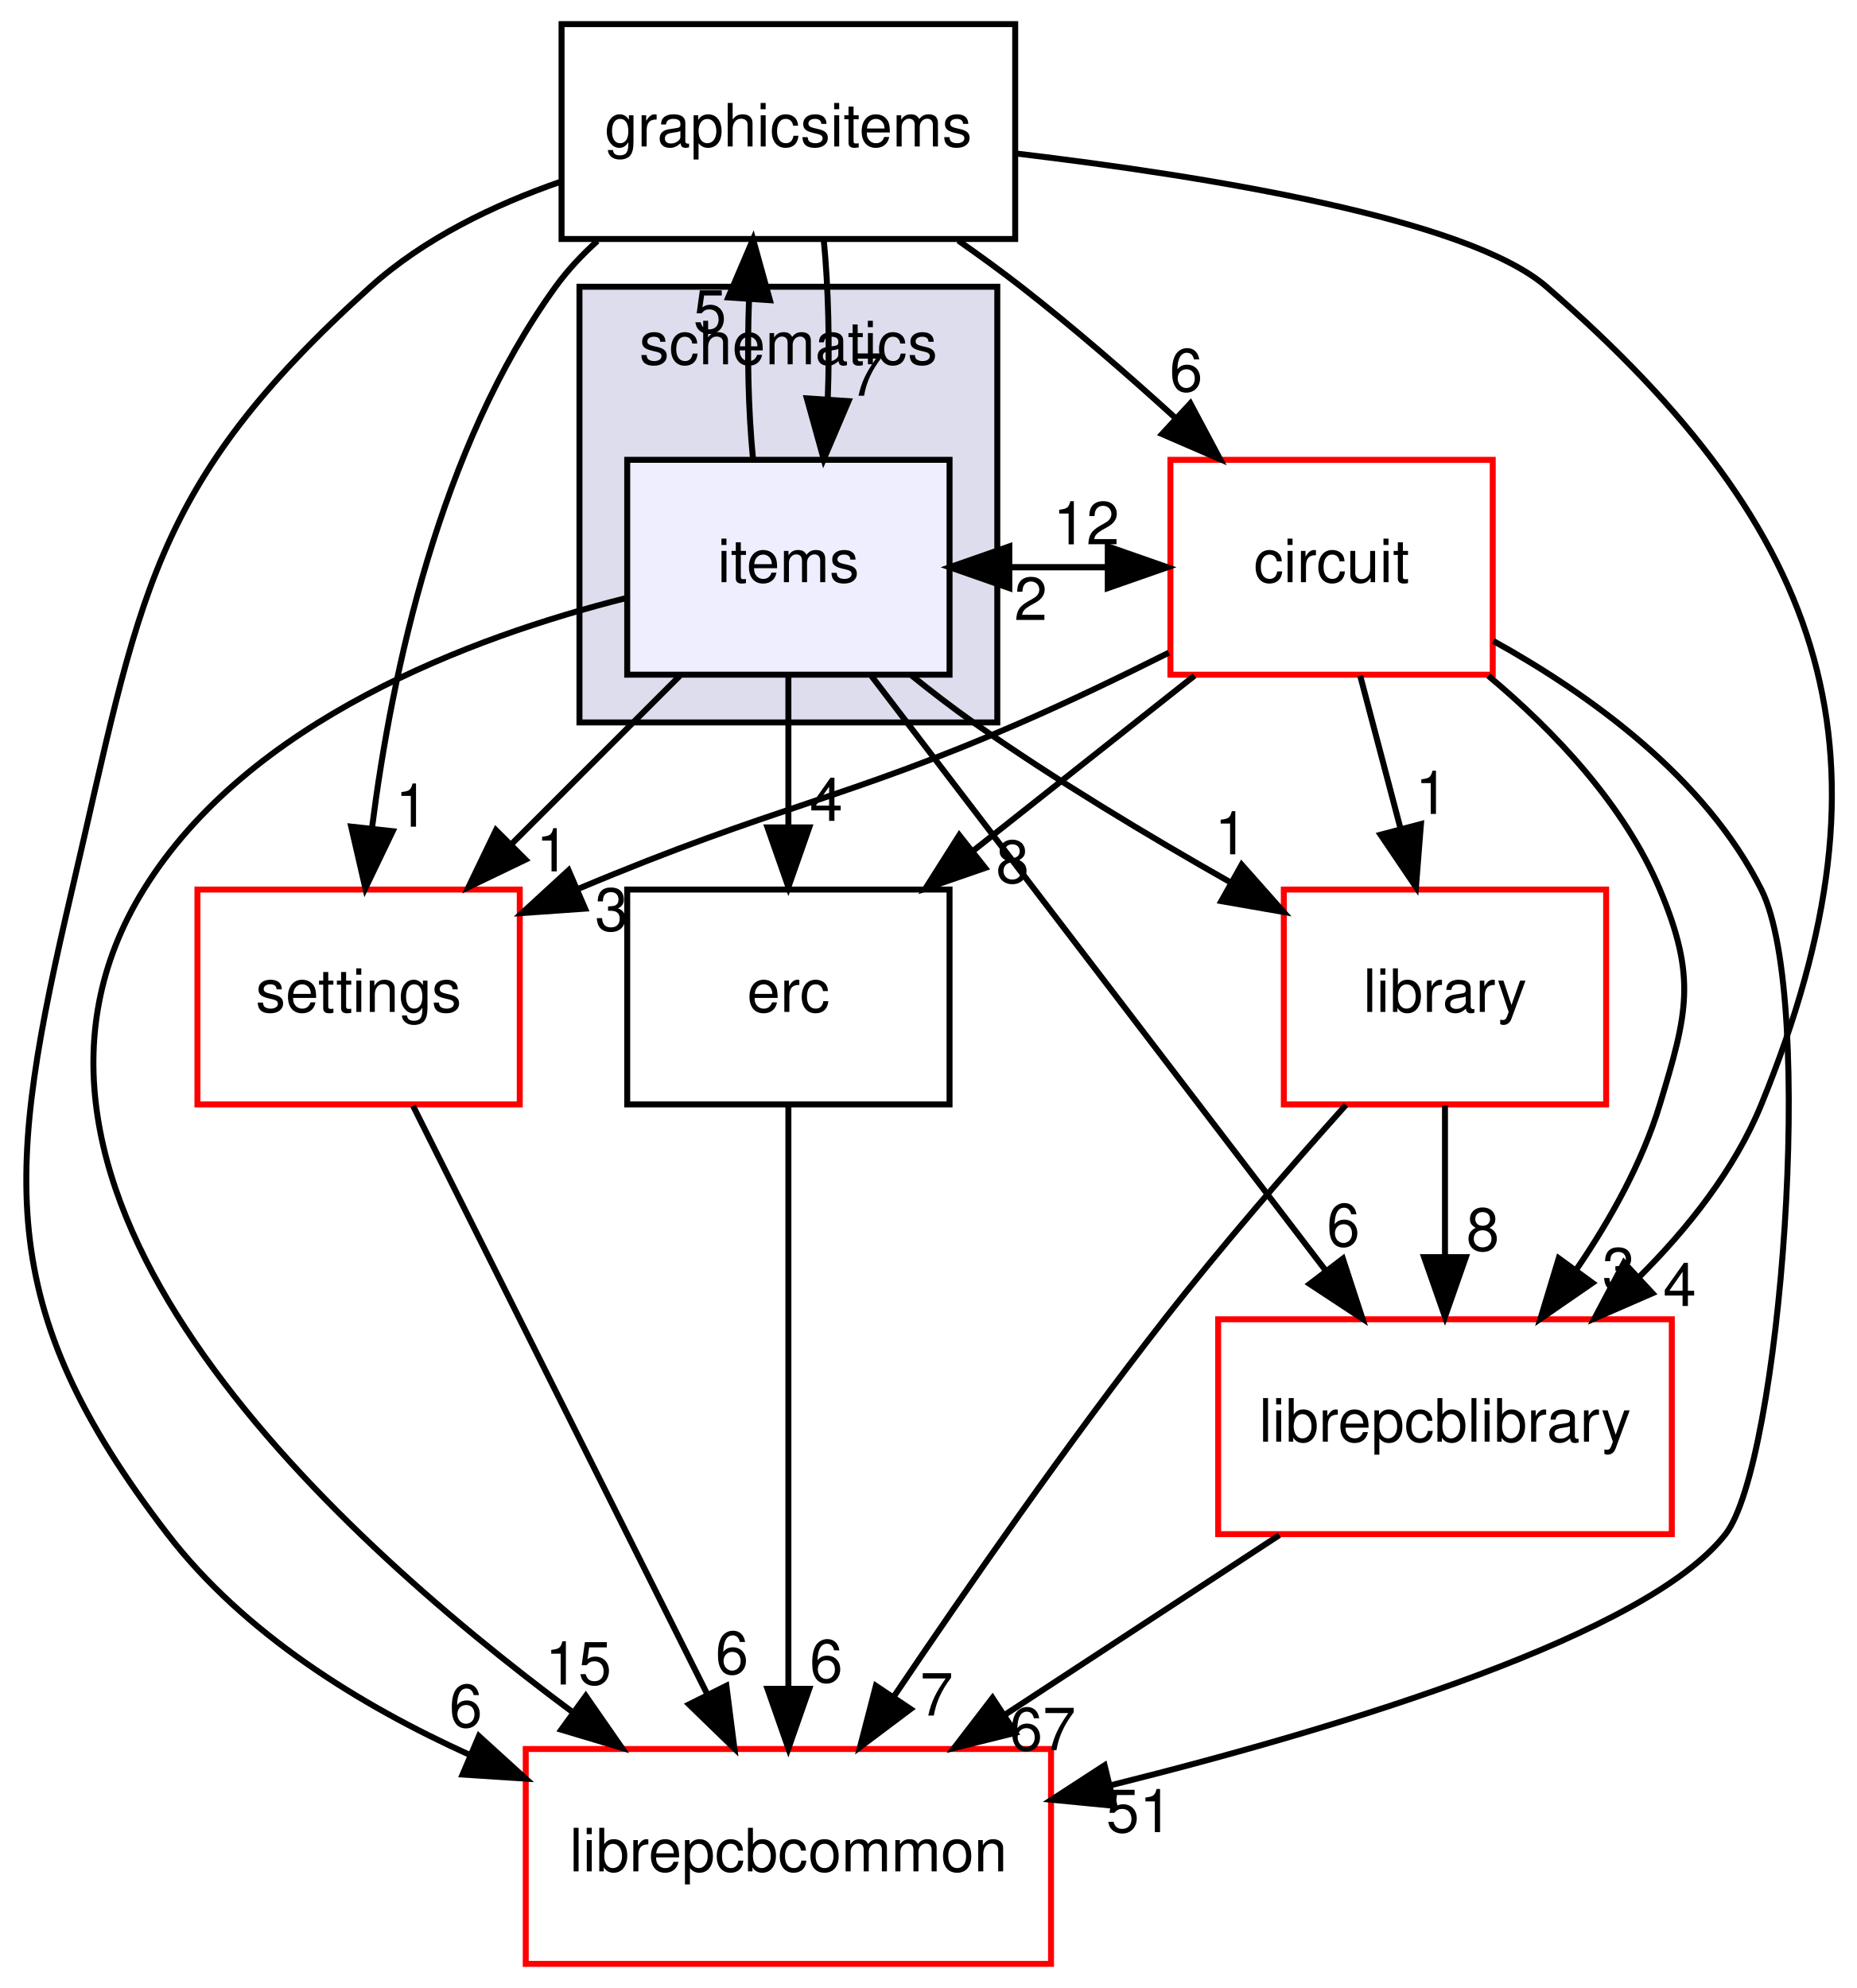
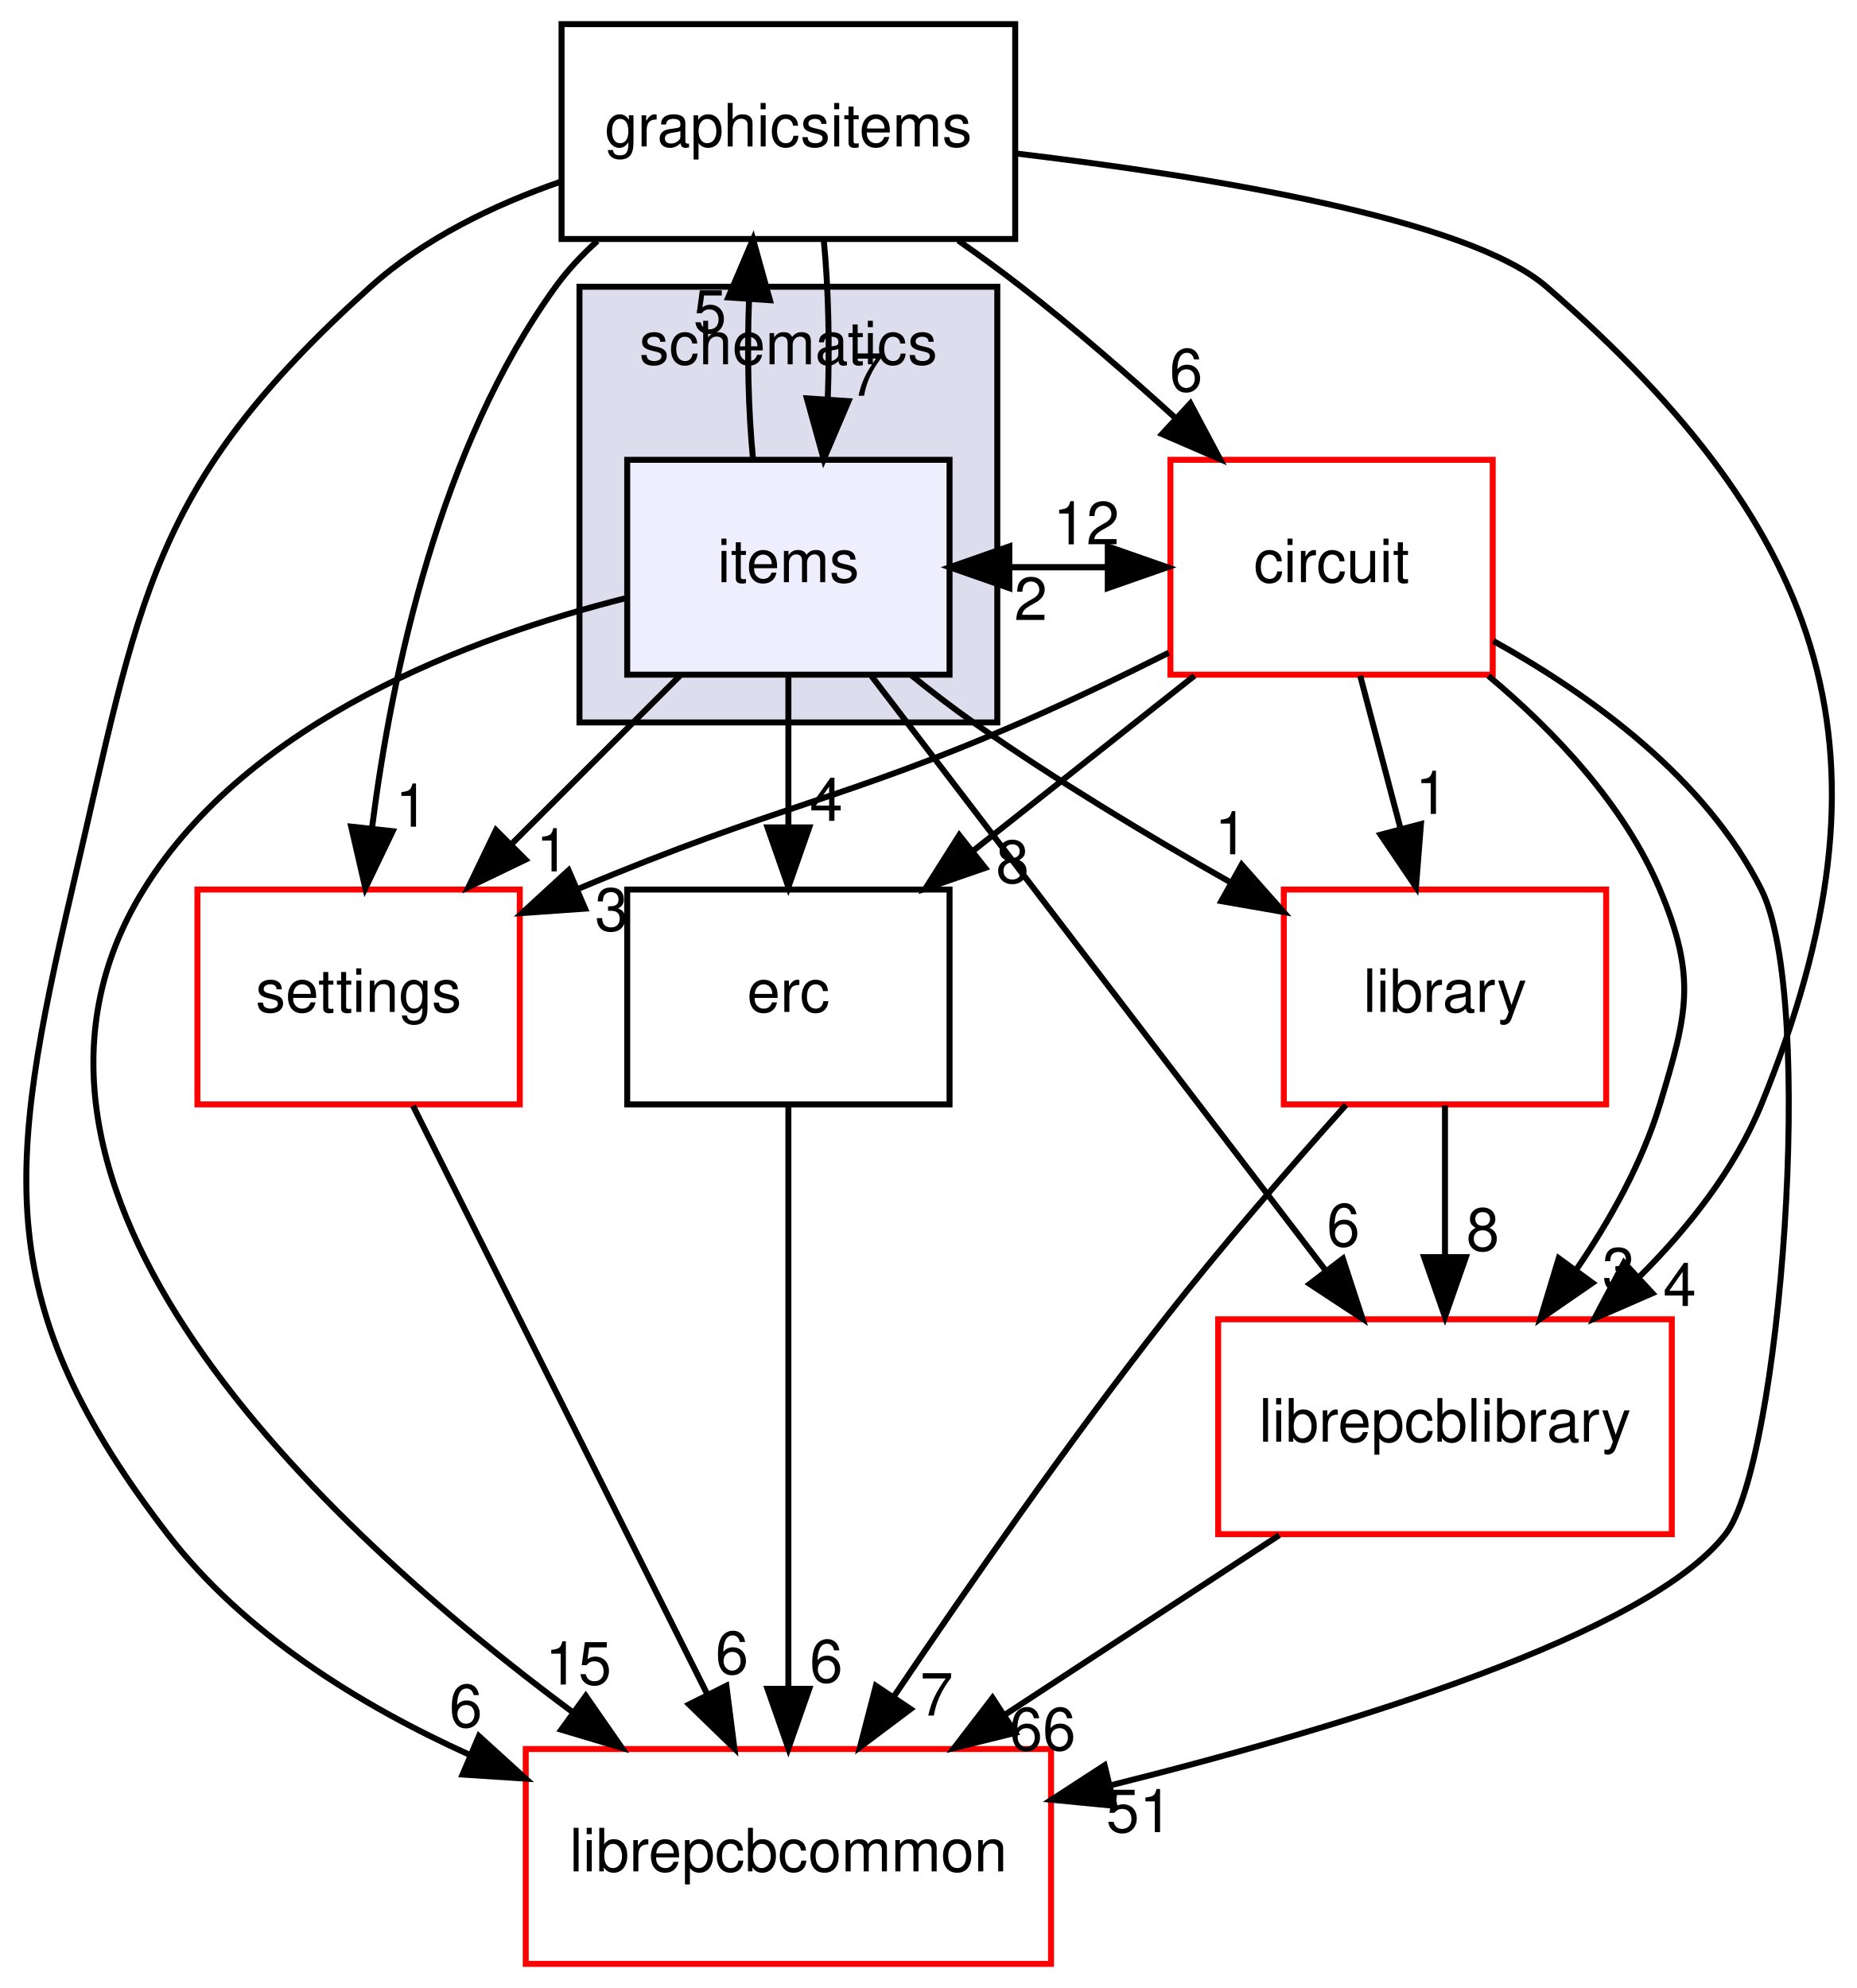
<svg xmlns="http://www.w3.org/2000/svg" xmlns:xlink="http://www.w3.org/1999/xlink" width="311pt" height="333pt" viewBox="0.00 0.00 311.08 333.00">
  <g id="graph1" class="graph" transform="scale(1 1) rotate(0) translate(4 329)">
    <polygon fill="white" stroke="white" points="-4,5 -4,-329 308.079,-329 308.079,5 -4,5" />
    <g id="graph2" class="cluster">
      <a xlink:href="dir_241cc1386c5c0b1bef760f7caec5eaf6.html" target="_top" xlink:title="schematics">
        <polygon fill="#ddddee" stroke="black" points="93.077,-208 93.077,-281 163.077,-281 163.077,-208 93.077,-208" />
        <text text-anchor="middle" x="128.077" y="-268" font-family="Helvetica,sans-Serif" font-size="10.00">schematics</text>
      </a>
    </g>
    <g id="node2" class="node">
      <a xlink:href="dir_21be9b41b80d9398b5b3aaa21774d09b.html" target="_top" xlink:title="items">
        <polygon fill="#eeeeff" stroke="black" points="155.077,-252 101.077,-252 101.077,-216 155.077,-216 155.077,-252" />
        <text text-anchor="middle" x="128.077" y="-231.5" font-family="Helvetica,sans-Serif" font-size="10.00">items</text>
      </a>
    </g>
    <g id="node3" class="node">
      <a xlink:href="dir_efc38cef2ea58e90050d02dbad2a4ede.html" target="_top" xlink:title="settings">
        <polygon fill="white" stroke="red" points="83.077,-180 29.077,-180 29.077,-144 83.077,-144 83.077,-180" />
        <text text-anchor="middle" x="56.077" y="-159.5" font-family="Helvetica,sans-Serif" font-size="10.00">settings</text>
      </a>
    </g>
    <g id="edge35" class="edge">
      <path fill="none" stroke="black" d="M109.908,-215.831C101.362,-207.285 91.021,-196.944 81.697,-187.62" />
      <polygon fill="black" stroke="black" points="84.036,-185.009 74.49,-180.413 79.086,-189.959 84.036,-185.009" />
      <a xlink:href="dir_000033_000034.html" target="_top" xlink:title="1">
        <text text-anchor="middle" x="88.586" y="-183.044" font-family="Helvetica,sans-Serif" font-size="10.00">1</text>
      </a>
    </g>
    <g id="node4" class="node">
      <a xlink:href="dir_53e852be67bbacf7d585c8dbf22c0f2a.html" target="_top" xlink:title="graphicsitems">
        <polygon fill="none" stroke="black" points="166.077,-325 90.077,-325 90.077,-289 166.077,-289 166.077,-325" />
        <text text-anchor="middle" x="128.077" y="-304.5" font-family="Helvetica,sans-Serif" font-size="10.00">graphicsitems</text>
      </a>
    </g>
    <g id="edge37" class="edge">
      <path fill="none" stroke="black" d="M122.157,-252.09C121.36,-260.169 121.137,-269.877 121.487,-278.869" />
      <polygon fill="black" stroke="black" points="118.002,-279.211 122.161,-288.955 124.987,-278.744 118.002,-279.211" />
      <a xlink:href="dir_000033_000032.html" target="_top" xlink:title="5">
        <text text-anchor="middle" x="114.93" y="-273.313" font-family="Helvetica,sans-Serif" font-size="10.00">5</text>
      </a>
    </g>
    <g id="node5" class="node">
      <a xlink:href="dir_55c01538f0a6d4fce22a43840cf48722.html" target="_top" xlink:title="librepcblibrary">
        <polygon fill="white" stroke="red" points="276.077,-108 200.077,-108 200.077,-72 276.077,-72 276.077,-108" />
        <text text-anchor="middle" x="238.077" y="-87.5" font-family="Helvetica,sans-Serif" font-size="10.00">librepcblibrary</text>
      </a>
    </g>
    <g id="edge39" class="edge">
      <path fill="none" stroke="black" d="M142.008,-215.762C161.266,-190.552 196.132,-144.91 218.143,-116.095" />
      <polygon fill="black" stroke="black" points="220.969,-118.161 224.258,-108.09 215.407,-113.912 220.969,-118.161" />
      <a xlink:href="dir_000033_000009.html" target="_top" xlink:title="6">
        <text text-anchor="middle" x="221.044" y="-120.241" font-family="Helvetica,sans-Serif" font-size="10.00">6</text>
      </a>
    </g>
    <g id="node6" class="node">
      <a xlink:href="dir_942d5ad6037b51cf25ac883dbcdd2fd7.html" target="_top" xlink:title="erc">
        <polygon fill="none" stroke="black" points="155.077,-180 101.077,-180 101.077,-144 155.077,-144 155.077,-180" />
        <text text-anchor="middle" x="128.077" y="-159.5" font-family="Helvetica,sans-Serif" font-size="10.00">erc</text>
      </a>
    </g>
    <g id="edge41" class="edge">
      <path fill="none" stroke="black" d="M128.077,-215.831C128.077,-208.131 128.077,-198.974 128.077,-190.417" />
      <polygon fill="black" stroke="black" points="131.577,-190.413 128.077,-180.413 124.577,-190.413 131.577,-190.413" />
      <a xlink:href="dir_000033_000027.html" target="_top" xlink:title="4">
        <text text-anchor="middle" x="134.416" y="-191.508" font-family="Helvetica,sans-Serif" font-size="10.00">4</text>
      </a>
    </g>
    <g id="node7" class="node">
      <a xlink:href="dir_2093dc0e773f0ae75a86b05835aba5e8.html" target="_top" xlink:title="librepcbcommon">
        <polygon fill="white" stroke="red" points="172.077,-36 84.077,-36 84.077,-1.77636e-14 172.077,-3.55271e-15 172.077,-36" />
        <text text-anchor="middle" x="128.077" y="-15.5" font-family="Helvetica,sans-Serif" font-size="10.00">librepcbcommon</text>
      </a>
    </g>
    <g id="edge43" class="edge">
      <path fill="none" stroke="black" d="M100.858,-228.829C75.018,-222.317 37.6,-208.353 20.077,-180 -10.744,-130.13 49.768,-73.476 92.005,-42.12" />
      <polygon fill="black" stroke="black" points="94.135,-44.899 100.177,-36.196 90.026,-39.232 94.135,-44.899" />
      <a xlink:href="dir_000033_000003.html" target="_top" xlink:title="15">
        <text text-anchor="middle" x="92.891" y="-46.808" font-family="Helvetica,sans-Serif" font-size="10.00">15</text>
      </a>
    </g>
    <g id="node8" class="node">
      <a xlink:href="dir_5acbb45df591e524946b8a37e2396587.html" target="_top" xlink:title="circuit">
        <polygon fill="white" stroke="red" points="246.077,-252 192.077,-252 192.077,-216 246.077,-216 246.077,-252" />
        <text text-anchor="middle" x="219.077" y="-231.5" font-family="Helvetica,sans-Serif" font-size="10.00">circuit</text>
      </a>
    </g>
    <g id="edge45" class="edge">
      <path fill="none" stroke="black" d="M155.093,-234C163.835,-234 172.578,-234 181.32,-234" />
      <polygon fill="black" stroke="black" points="181.584,-237.5 191.584,-234 181.584,-230.5 181.584,-237.5" />
      <a xlink:href="dir_000033_000024.html" target="_top" xlink:title="12">
        <text text-anchor="middle" x="177.989" y="-237.839" font-family="Helvetica,sans-Serif" font-size="10.00">12</text>
      </a>
    </g>
    <g id="node9" class="node">
      <a xlink:href="dir_a742f6d487168d8b5b2b0c4e1e29a6c2.html" target="_top" xlink:title="library">
        <polygon fill="white" stroke="red" points="265.077,-180 211.077,-180 211.077,-144 265.077,-144 265.077,-180" />
        <text text-anchor="middle" x="238.077" y="-159.5" font-family="Helvetica,sans-Serif" font-size="10.00">library</text>
      </a>
    </g>
    <g id="edge47" class="edge">
      <path fill="none" stroke="black" d="M148.703,-215.877C152.094,-213.139 155.629,-210.423 159.077,-208 172.711,-198.418 188.451,-188.958 202.276,-181.131" />
      <polygon fill="black" stroke="black" points="204.016,-184.169 211.042,-176.239 200.604,-178.056 204.016,-184.169" />
      <a xlink:href="dir_000033_000028.html" target="_top" xlink:title="1">
        <text text-anchor="middle" x="202.26" y="-185.9" font-family="Helvetica,sans-Serif" font-size="10.00">1</text>
      </a>
    </g>
    <g id="edge3" class="edge">
      <path fill="none" stroke="black" d="M65.196,-143.762C77.639,-118.876 100.036,-74.082 114.469,-45.217" />
      <polygon fill="black" stroke="black" points="117.69,-46.599 119.032,-36.09 111.429,-43.469 117.69,-46.599" />
      <a xlink:href="dir_000034_000003.html" target="_top" xlink:title="6">
        <text text-anchor="middle" x="118.622" y="-48.584" font-family="Helvetica,sans-Serif" font-size="10.00">6</text>
      </a>
    </g>
    <g id="edge13" class="edge">
      <path fill="none" stroke="black" d="M133.993,-288.955C134.791,-280.883 135.016,-271.176 134.669,-262.182" />
      <polygon fill="black" stroke="black" points="138.153,-261.836 133.997,-252.09 131.169,-262.301 138.153,-261.836" />
      <a xlink:href="dir_000032_000033.html" target="_top" xlink:title="7">
        <text text-anchor="middle" x="141.225" y="-262.734" font-family="Helvetica,sans-Serif" font-size="10.00">7</text>
      </a>
    </g>
    <g id="edge5" class="edge">
      <path fill="none" stroke="black" d="M96.084,-288.673C93.478,-286.328 91.081,-283.768 89.077,-281 69.605,-254.105 61.615,-216.198 58.341,-190.446" />
      <polygon fill="black" stroke="black" points="61.788,-189.775 57.207,-180.222 54.831,-190.546 61.788,-189.775" />
      <a xlink:href="dir_000032_000034.html" target="_top" xlink:title="1">
        <text text-anchor="middle" x="65.007" y="-190.535" font-family="Helvetica,sans-Serif" font-size="10.00">1</text>
      </a>
    </g>
    <g id="edge7" class="edge">
      <path fill="none" stroke="black" d="M166.264,-303.319C198.693,-299.464 241.993,-292.364 255.077,-281 302.608,-239.717 314.897,-202.276 291.077,-144 286.618,-133.091 278.774,-123.195 270.467,-114.943" />
      <polygon fill="black" stroke="black" points="272.832,-112.364 263.12,-108.13 268.072,-117.496 272.832,-112.364" />
      <a xlink:href="dir_000032_000009.html" target="_top" xlink:title="4">
        <text text-anchor="middle" x="277.398" y="-110.226" font-family="Helvetica,sans-Serif" font-size="10.00">4</text>
      </a>
    </g>
    <g id="edge9" class="edge">
      <path fill="none" stroke="black" d="M89.973,-298.616C78.721,-294.708 67.034,-289.07 58.077,-281 20.865,-247.472 19.488,-228.771 8.077,-180 -2.978,-132.752 -5.492,-110.474 24.077,-72 36.857,-55.372 56.207,-43.379 74.765,-34.985" />
      <polygon fill="black" stroke="black" points="76.232,-38.165 84.067,-31.034 73.495,-31.722 76.232,-38.165" />
      <a xlink:href="dir_000032_000003.html" target="_top" xlink:title="6">
        <text text-anchor="middle" x="74.033" y="-39.684" font-family="Helvetica,sans-Serif" font-size="10.00">6</text>
      </a>
    </g>
    <g id="edge11" class="edge">
      <path fill="none" stroke="black" d="M156.542,-288.734C160.146,-286.215 163.738,-283.599 167.077,-281 175.719,-274.272 184.712,-266.466 192.74,-259.171" />
      <polygon fill="black" stroke="black" points="195.422,-261.459 200.399,-252.105 190.676,-256.314 195.422,-261.459" />
      <a xlink:href="dir_000032_000024.html" target="_top" xlink:title="6">
        <text text-anchor="middle" x="194.706" y="-263.483" font-family="Helvetica,sans-Serif" font-size="10.00">6</text>
      </a>
    </g>
    <g id="edge15" class="edge">
      <path fill="none" stroke="black" d="M210.319,-71.831C196.38,-62.707 179.317,-51.539 164.354,-41.745" />
      <polygon fill="black" stroke="black" points="166.11,-38.711 155.826,-36.163 162.276,-44.568 166.11,-38.711" />
-       <a xlink:href="dir_000009_000003.html" target="_top" xlink:title="67">
-         <text text-anchor="middle" x="170.672" y="-35.804" font-family="Helvetica,sans-Serif" font-size="10.00">67</text>
+       <a xlink:href="dir_000009_000003.html" target="_top" xlink:title="66">
+         <text text-anchor="middle" x="170.672" y="-35.804" font-family="Helvetica,sans-Serif" font-size="10.00">66</text>
      </a>
    </g>
    <g id="edge17" class="edge">
      <path fill="none" stroke="black" d="M128.077,-143.762C128.077,-119.201 128.077,-75.247 128.077,-46.354" />
      <polygon fill="black" stroke="black" points="131.577,-46.09 128.077,-36.09 124.577,-46.09 131.577,-46.09" />
      <a xlink:href="dir_000027_000003.html" target="_top" xlink:title="6">
        <text text-anchor="middle" x="134.416" y="-47.184" font-family="Helvetica,sans-Serif" font-size="10.00">6</text>
      </a>
    </g>
    <g id="edge29" class="edge">
      <path fill="none" stroke="black" d="M191.584,-234C182.841,-234 174.098,-234 165.356,-234" />
      <polygon fill="black" stroke="black" points="165.093,-230.5 155.093,-234 165.092,-237.5 165.093,-230.5" />
      <a xlink:href="dir_000024_000033.html" target="_top" xlink:title="2">
        <text text-anchor="middle" x="168.687" y="-225.161" font-family="Helvetica,sans-Serif" font-size="10.00">2</text>
      </a>
    </g>
    <g id="edge19" class="edge">
      <path fill="none" stroke="black" d="M191.809,-219.684C183.911,-215.724 175.221,-211.544 167.077,-208 137.128,-194.966 126.455,-194.231 92.997,-180.17" />
      <polygon fill="black" stroke="black" points="94.021,-176.801 83.452,-176.063 91.254,-183.231 94.021,-176.801" />
      <a xlink:href="dir_000024_000034.html" target="_top" xlink:title="3">
        <text text-anchor="middle" x="98.445" y="-173.113" font-family="Helvetica,sans-Serif" font-size="10.00">3</text>
      </a>
    </g>
    <g id="edge21" class="edge">
      <path fill="none" stroke="black" d="M245.333,-215.815C256.419,-206.529 268.123,-194.19 274.077,-180 280.268,-165.246 278.713,-159.313 274.077,-144 271.12,-134.236 265.752,-124.623 260.047,-116.276" />
      <polygon fill="black" stroke="black" points="262.79,-114.097 254.067,-108.083 257.135,-118.224 262.79,-114.097" />
      <a xlink:href="dir_000024_000009.html" target="_top" xlink:title="3">
        <text text-anchor="middle" x="267.202" y="-112.827" font-family="Helvetica,sans-Serif" font-size="10.00">3</text>
      </a>
    </g>
    <g id="edge23" class="edge">
      <path fill="none" stroke="black" d="M196.114,-215.831C184.905,-206.963 171.256,-196.164 159.133,-186.572" />
      <polygon fill="black" stroke="black" points="161.047,-183.623 151.033,-180.163 156.703,-189.112 161.047,-183.623" />
      <a xlink:href="dir_000024_000027.html" target="_top" xlink:title="8">
        <text text-anchor="middle" x="165.627" y="-181.127" font-family="Helvetica,sans-Serif" font-size="10.00">8</text>
      </a>
    </g>
    <g id="edge25" class="edge">
      <path fill="none" stroke="black" d="M246.168,-221.656C262.425,-212.645 281.713,-198.727 291.077,-180 300.302,-161.549 294.263,-83.803 285.077,-72 272.062,-55.276 222.203,-39.949 182.118,-29.931" />
      <polygon fill="black" stroke="black" points="182.711,-26.473 172.166,-27.501 181.05,-33.273 182.711,-26.473" />
      <a xlink:href="dir_000024_000003.html" target="_top" xlink:title="51">
        <text text-anchor="middle" x="186.876" y="-22.068" font-family="Helvetica,sans-Serif" font-size="10.00">51</text>
      </a>
    </g>
    <g id="edge27" class="edge">
      <path fill="none" stroke="black" d="M223.871,-215.831C225.926,-208.046 228.373,-198.773 230.652,-190.135" />
      <polygon fill="black" stroke="black" points="234.05,-190.975 233.218,-180.413 227.282,-189.189 234.05,-190.975" />
      <a xlink:href="dir_000024_000028.html" target="_top" xlink:title="1">
        <text text-anchor="middle" x="235.879" y="-192.675" font-family="Helvetica,sans-Serif" font-size="10.00">1</text>
      </a>
    </g>
    <g id="edge31" class="edge">
      <path fill="none" stroke="black" d="M238.077,-143.831C238.077,-136.131 238.077,-126.974 238.077,-118.417" />
      <polygon fill="black" stroke="black" points="241.577,-118.413 238.077,-108.413 234.577,-118.413 241.577,-118.413" />
      <a xlink:href="dir_000028_000009.html" target="_top" xlink:title="8">
        <text text-anchor="middle" x="244.416" y="-119.508" font-family="Helvetica,sans-Serif" font-size="10.00">8</text>
      </a>
    </g>
    <g id="edge33" class="edge">
      <path fill="none" stroke="black" d="M221.487,-143.912C212.258,-133.612 200.721,-120.338 191.077,-108 174.926,-87.338 157.95,-62.908 145.695,-44.718" />
      <polygon fill="black" stroke="black" points="148.553,-42.696 140.082,-36.334 142.736,-46.59 148.553,-42.696" />
      <a xlink:href="dir_000028_000003.html" target="_top" xlink:title="7">
        <text text-anchor="middle" x="152.912" y="-41.604" font-family="Helvetica,sans-Serif" font-size="10.00">7</text>
      </a>
    </g>
  </g>
</svg>
